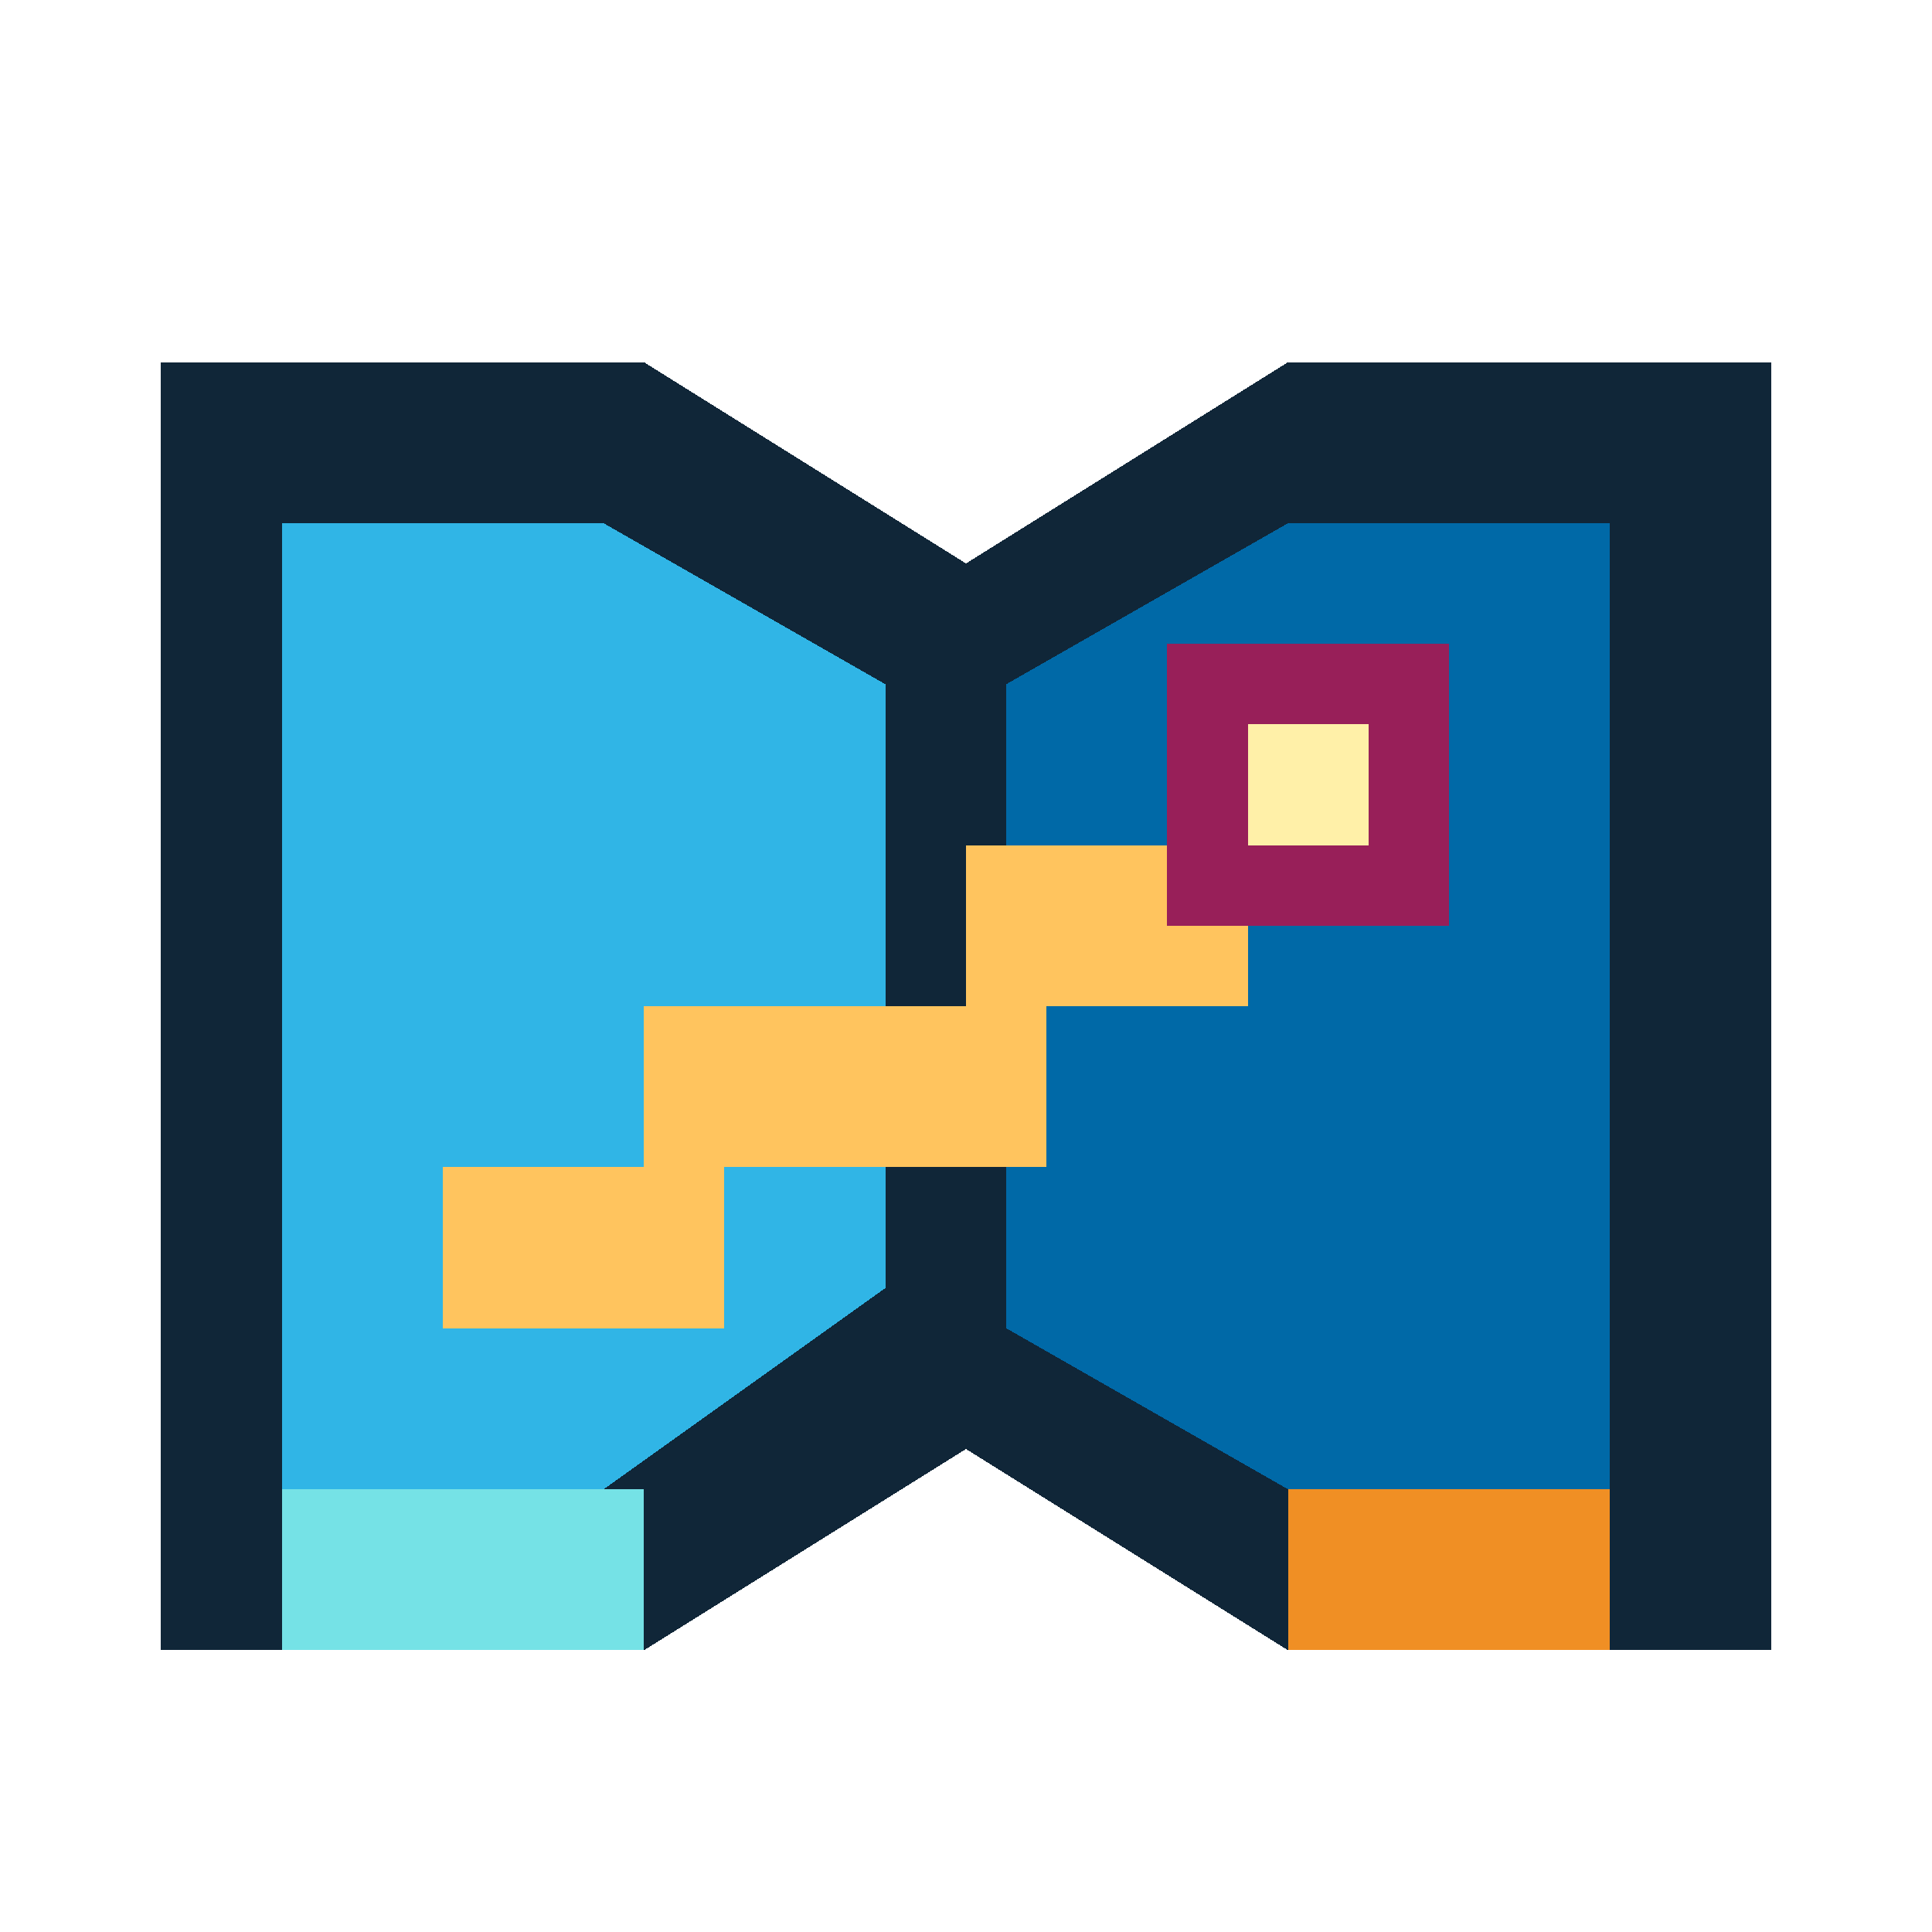
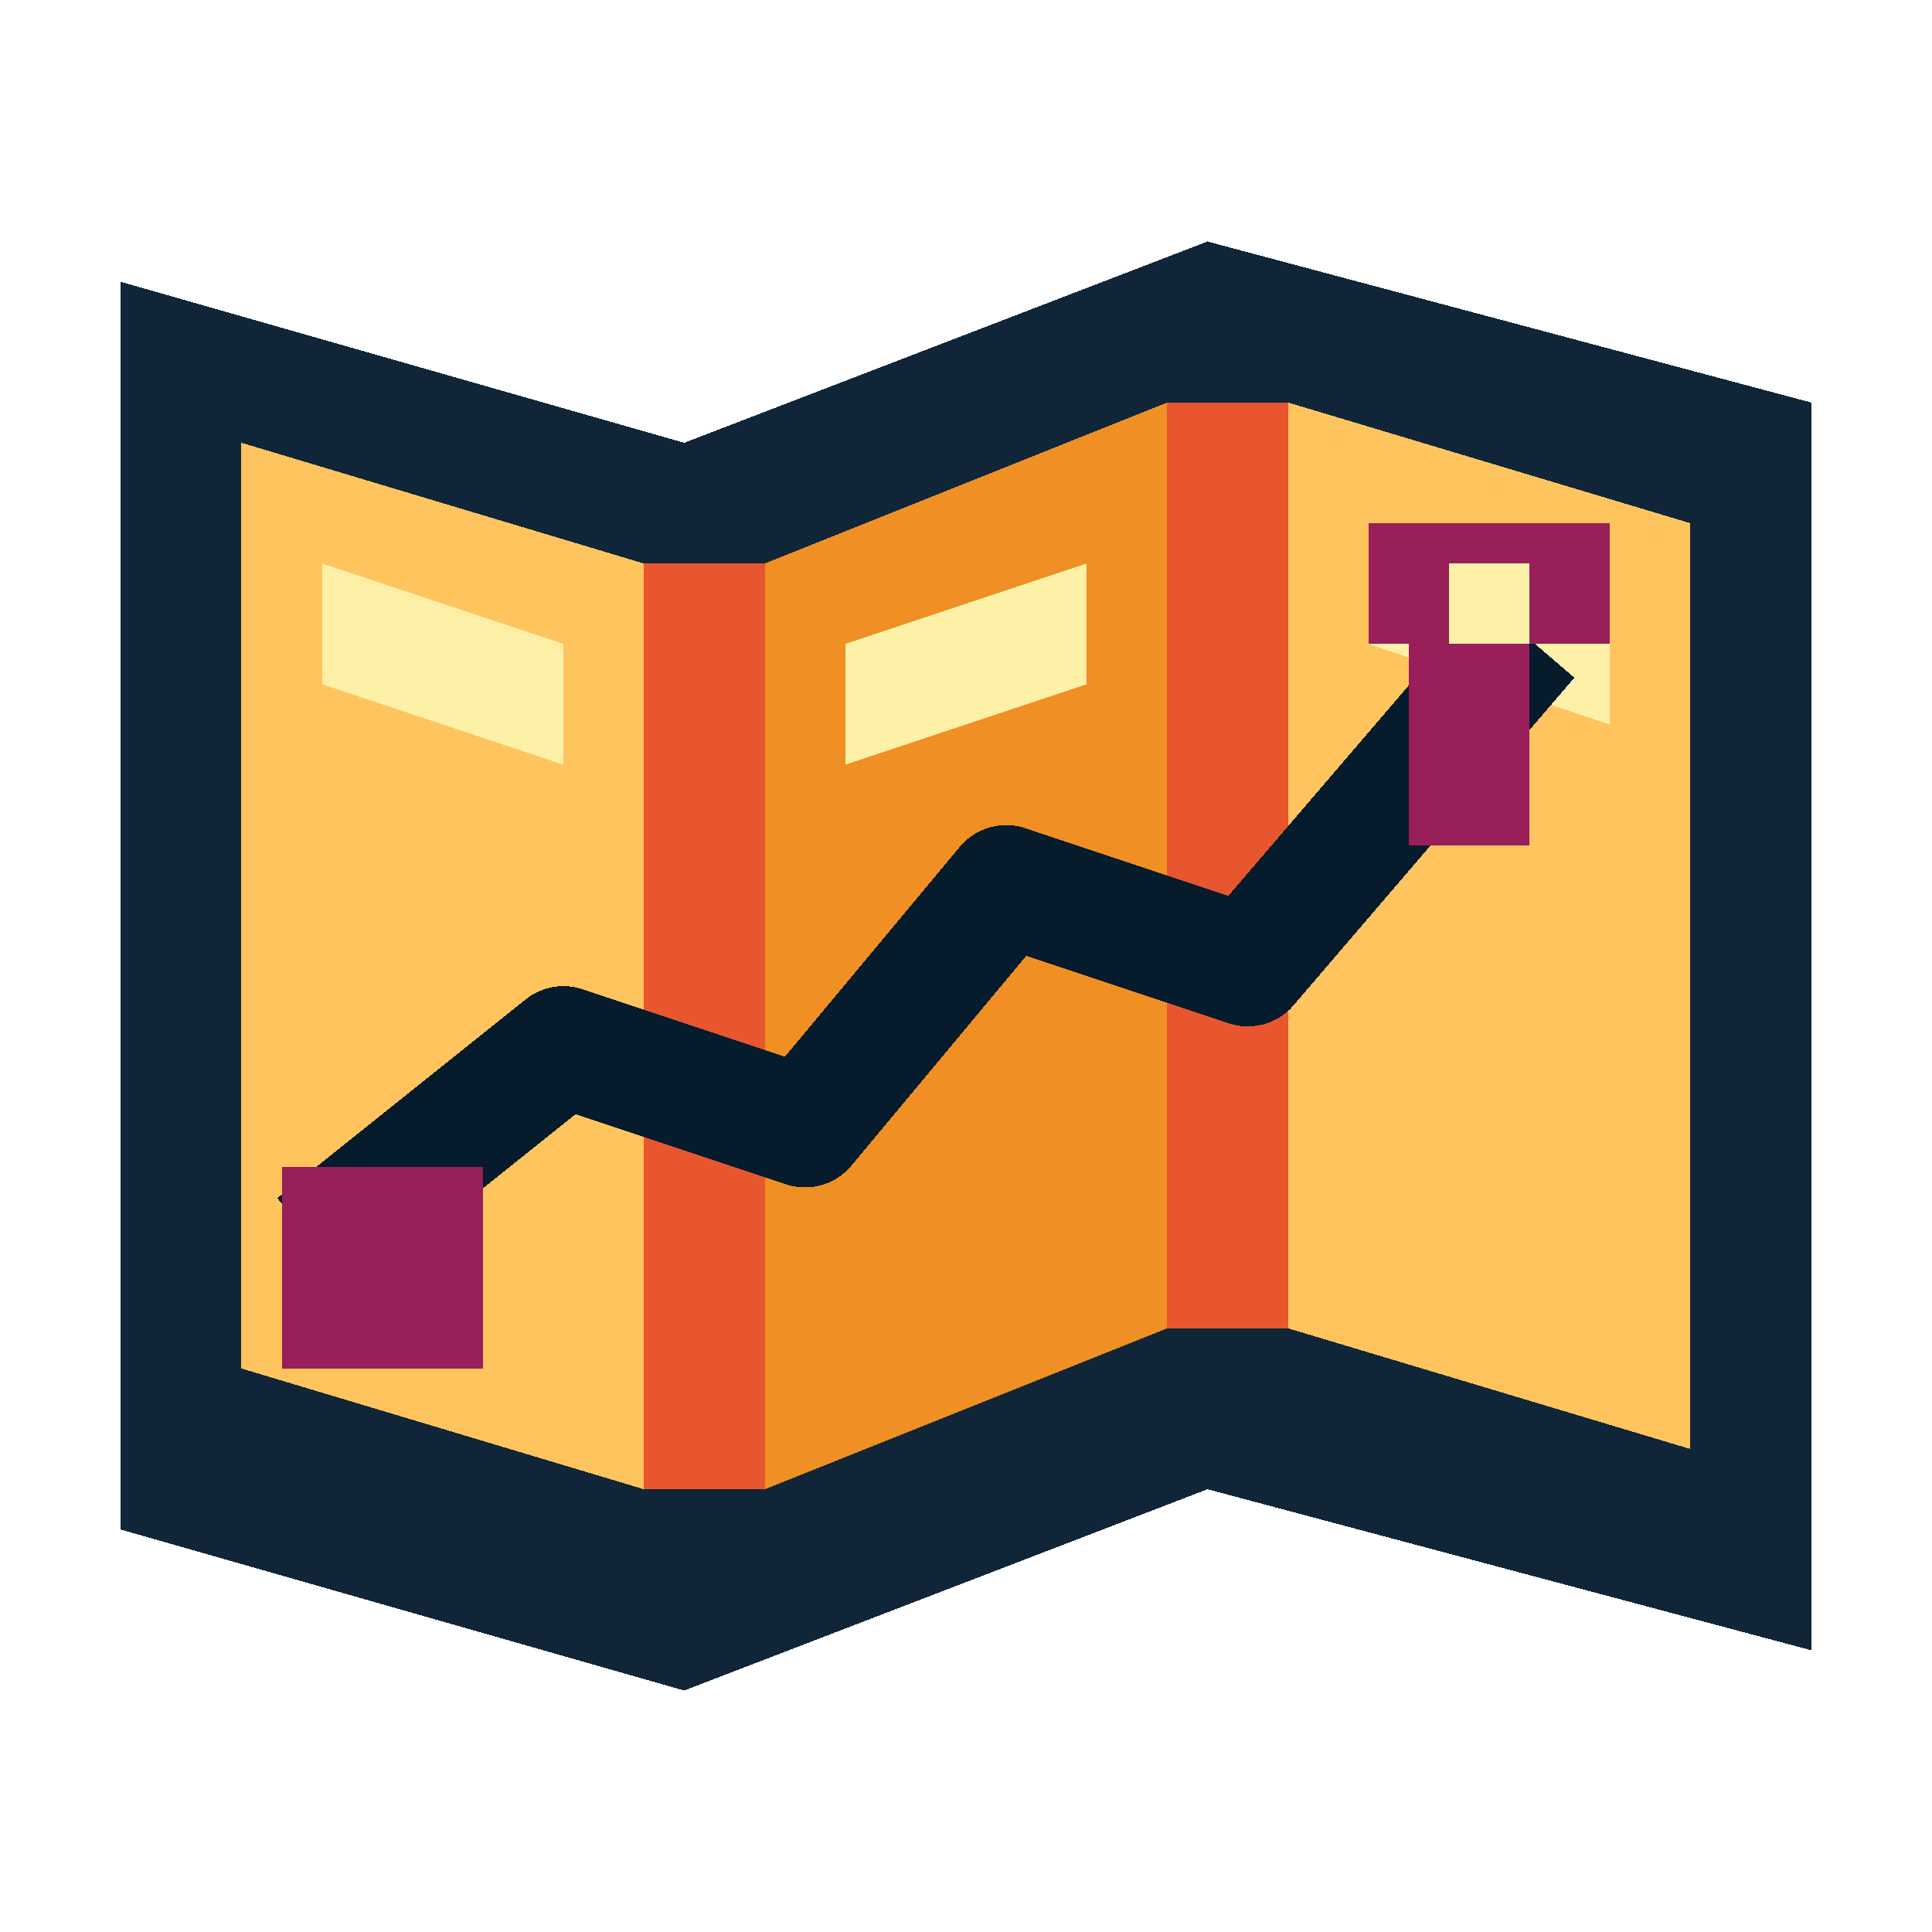
<svg xmlns="http://www.w3.org/2000/svg" width="48" height="48" viewBox="0 0 48 48" role="img" aria-labelledby="title desc" shape-rendering="crispEdges">
-   <path d="M4 9h12l8 5 8-5h12v32H32l-8-5-8 5H4z" fill="#102638" />
-   <path d="M7 13h8l7 4v15l-7 5H7z" fill="#30b5e6" />
-   <path d="M25 17l7-4h8v24h-8l-7-4z" fill="#0069a7" />
-   <path d="M11 29h5v-4h8v-4h7v4h-5v4h-8v4h-7z" fill="#ffc45e" />
-   <rect x="29" y="16" width="7" height="7" fill="#981f59" />
-   <rect x="31" y="18" width="3" height="3" fill="#fff0a8" />
-   <rect x="7" y="37" width="9" height="4" fill="#75e2e6" />
-   <rect x="32" y="37" width="8" height="4" fill="#f08f24" />
+   <path d="M3 7l14 4 13-5 15 4v31l-15-4-13 5-14-4z" fill="#102638" />
+   <path d="M6 11l10 3v23L6 34z" fill="#ffc45e" />
+   <path d="M19 14l10-4v23l-10 4z" fill="#f08f24" />
+   <path d="M32 10l10 3v23l-10-3z" fill="#ffc45e" />
+   <path d="M8 14l6 2v3l-6-2zM21 16l6-2v3l-6 2zM34 13l6 2v3l-6-2z" fill="#fff0a8" />
+   <path d="M16 14h3v23h-3zM29 10h3v23h-3z" fill="#e7562f" />
+   <path d="M9 30l5-4 6 2 5-6 6 2 6-7" fill="none" stroke="#061b2b" stroke-width="3" stroke-linecap="square" stroke-linejoin="round" />
+   <rect x="7" y="29" width="5" height="5" fill="#981f59" />
+   <path d="M34 13h6v3h-2v5h-3v-5h-1z" fill="#981f59" />
+   <rect x="36" y="14" width="2" height="2" fill="#fff0a8" />
</svg>
